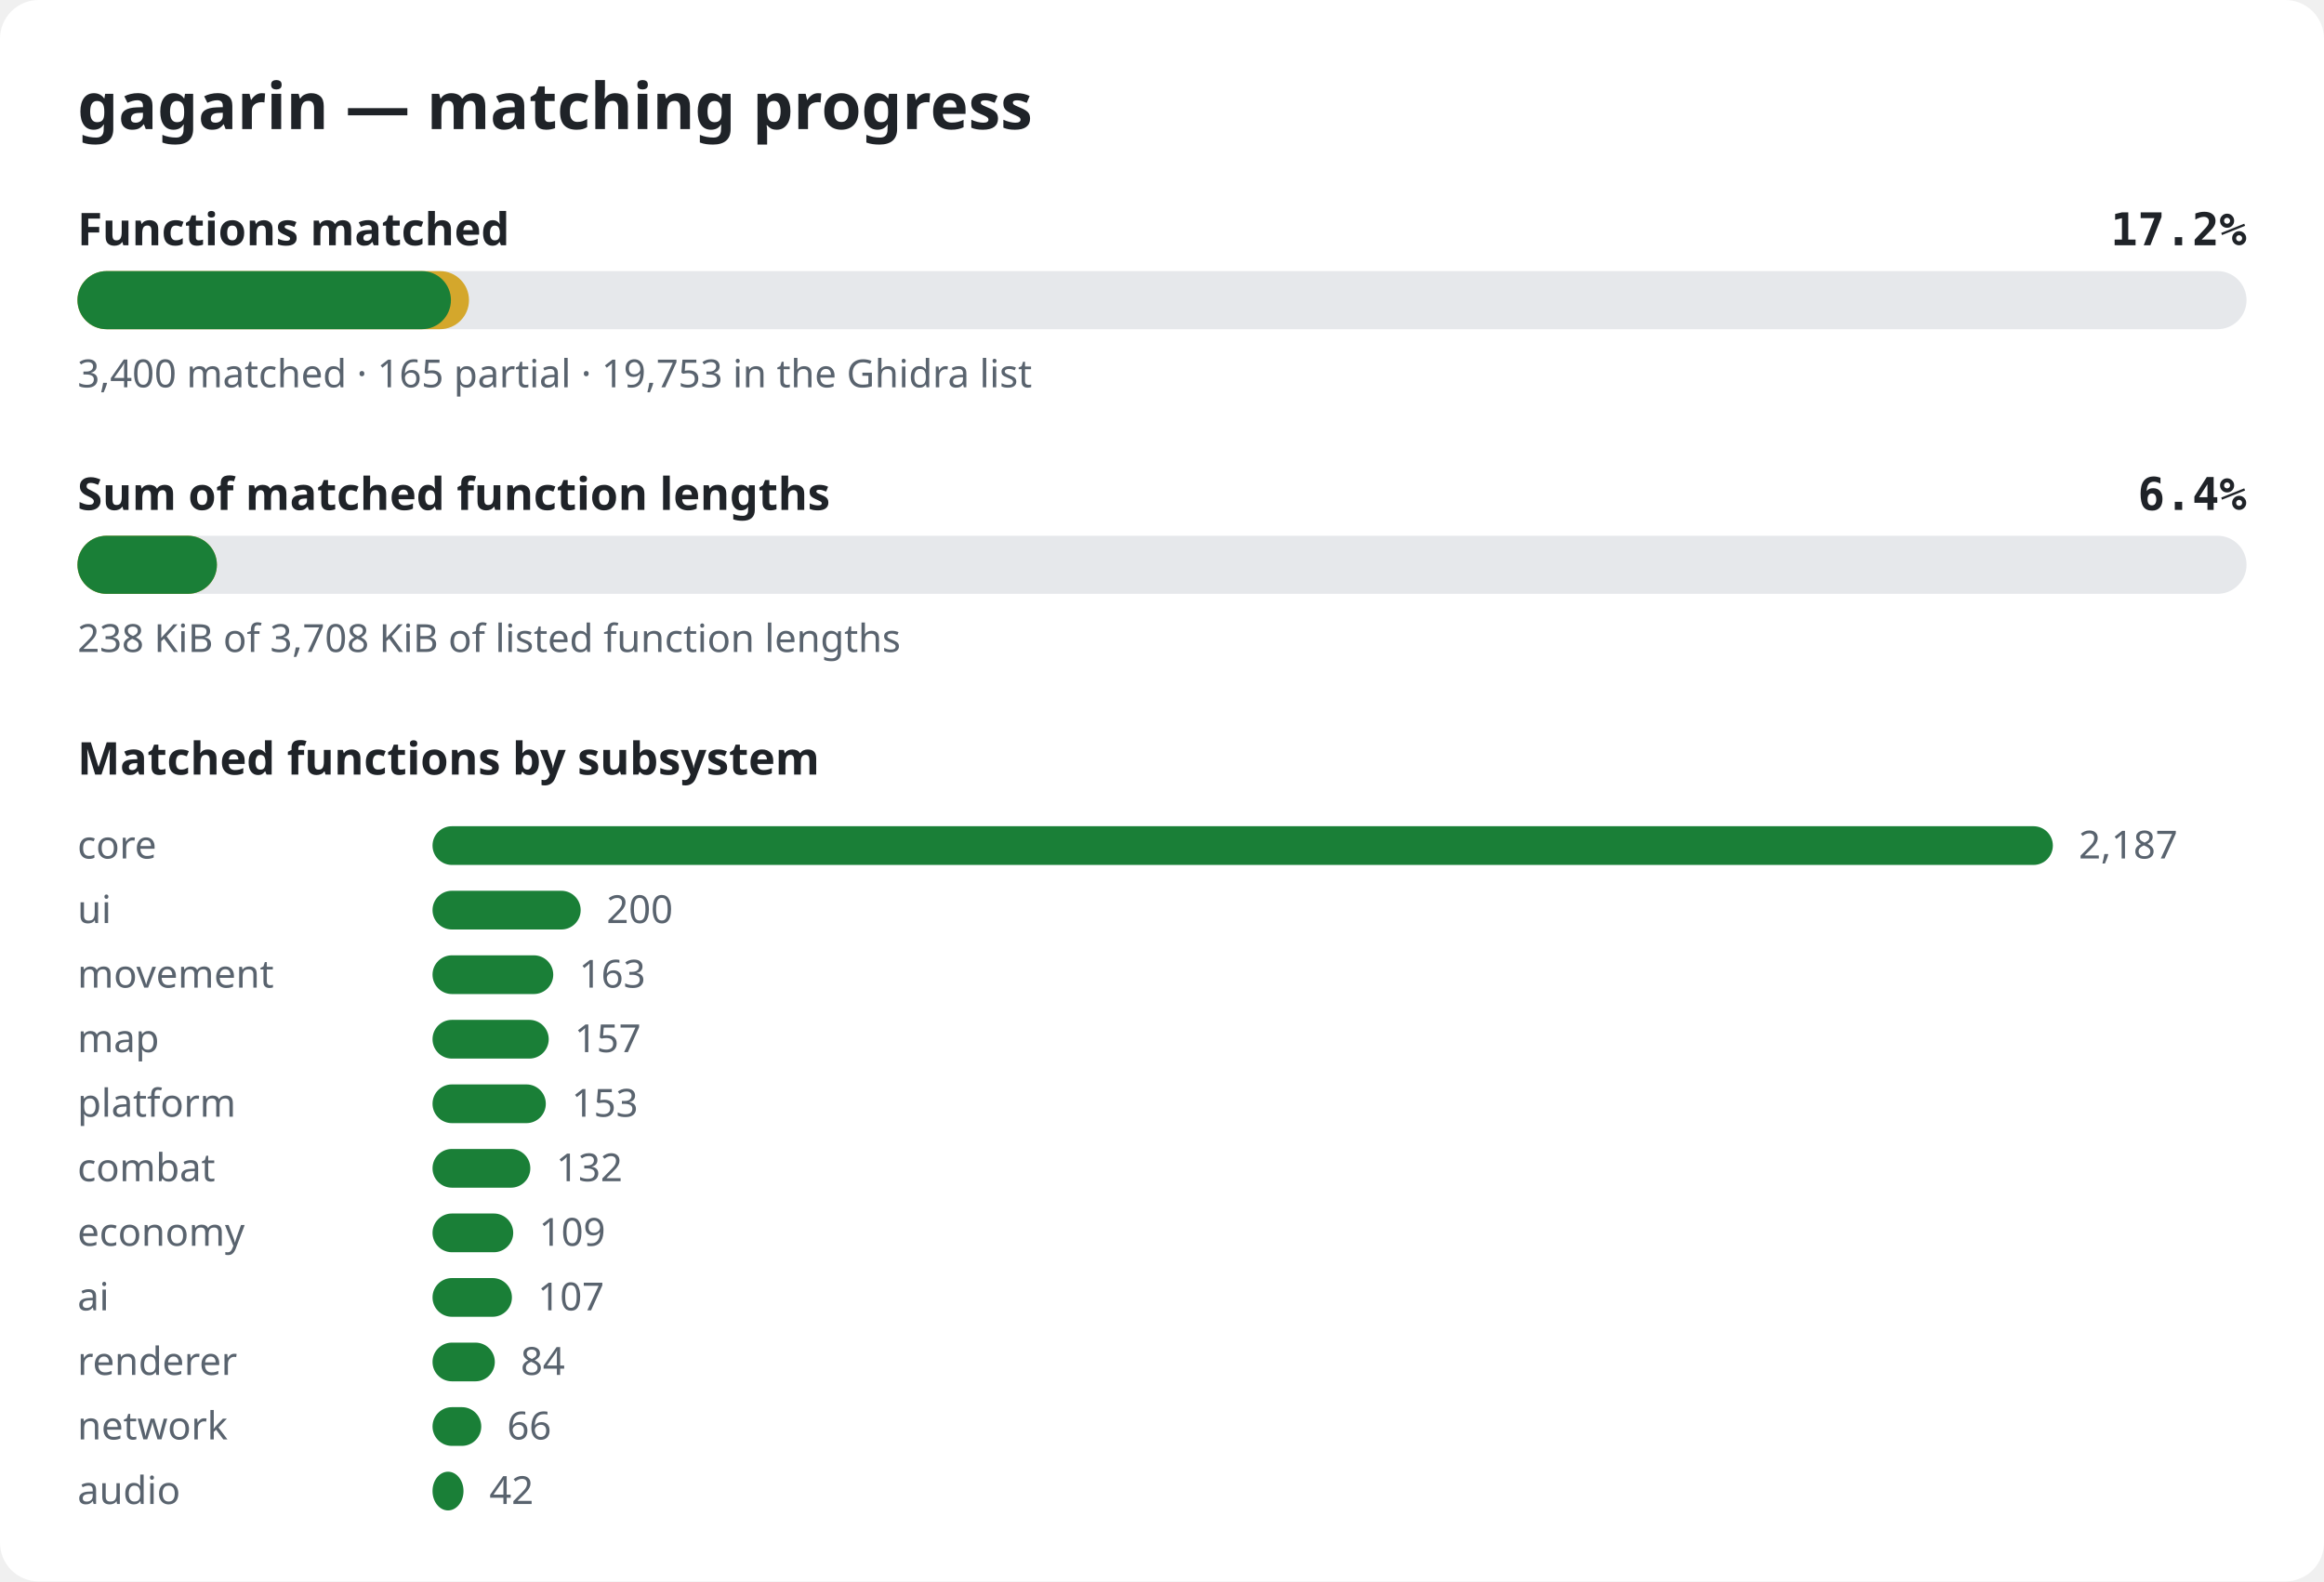
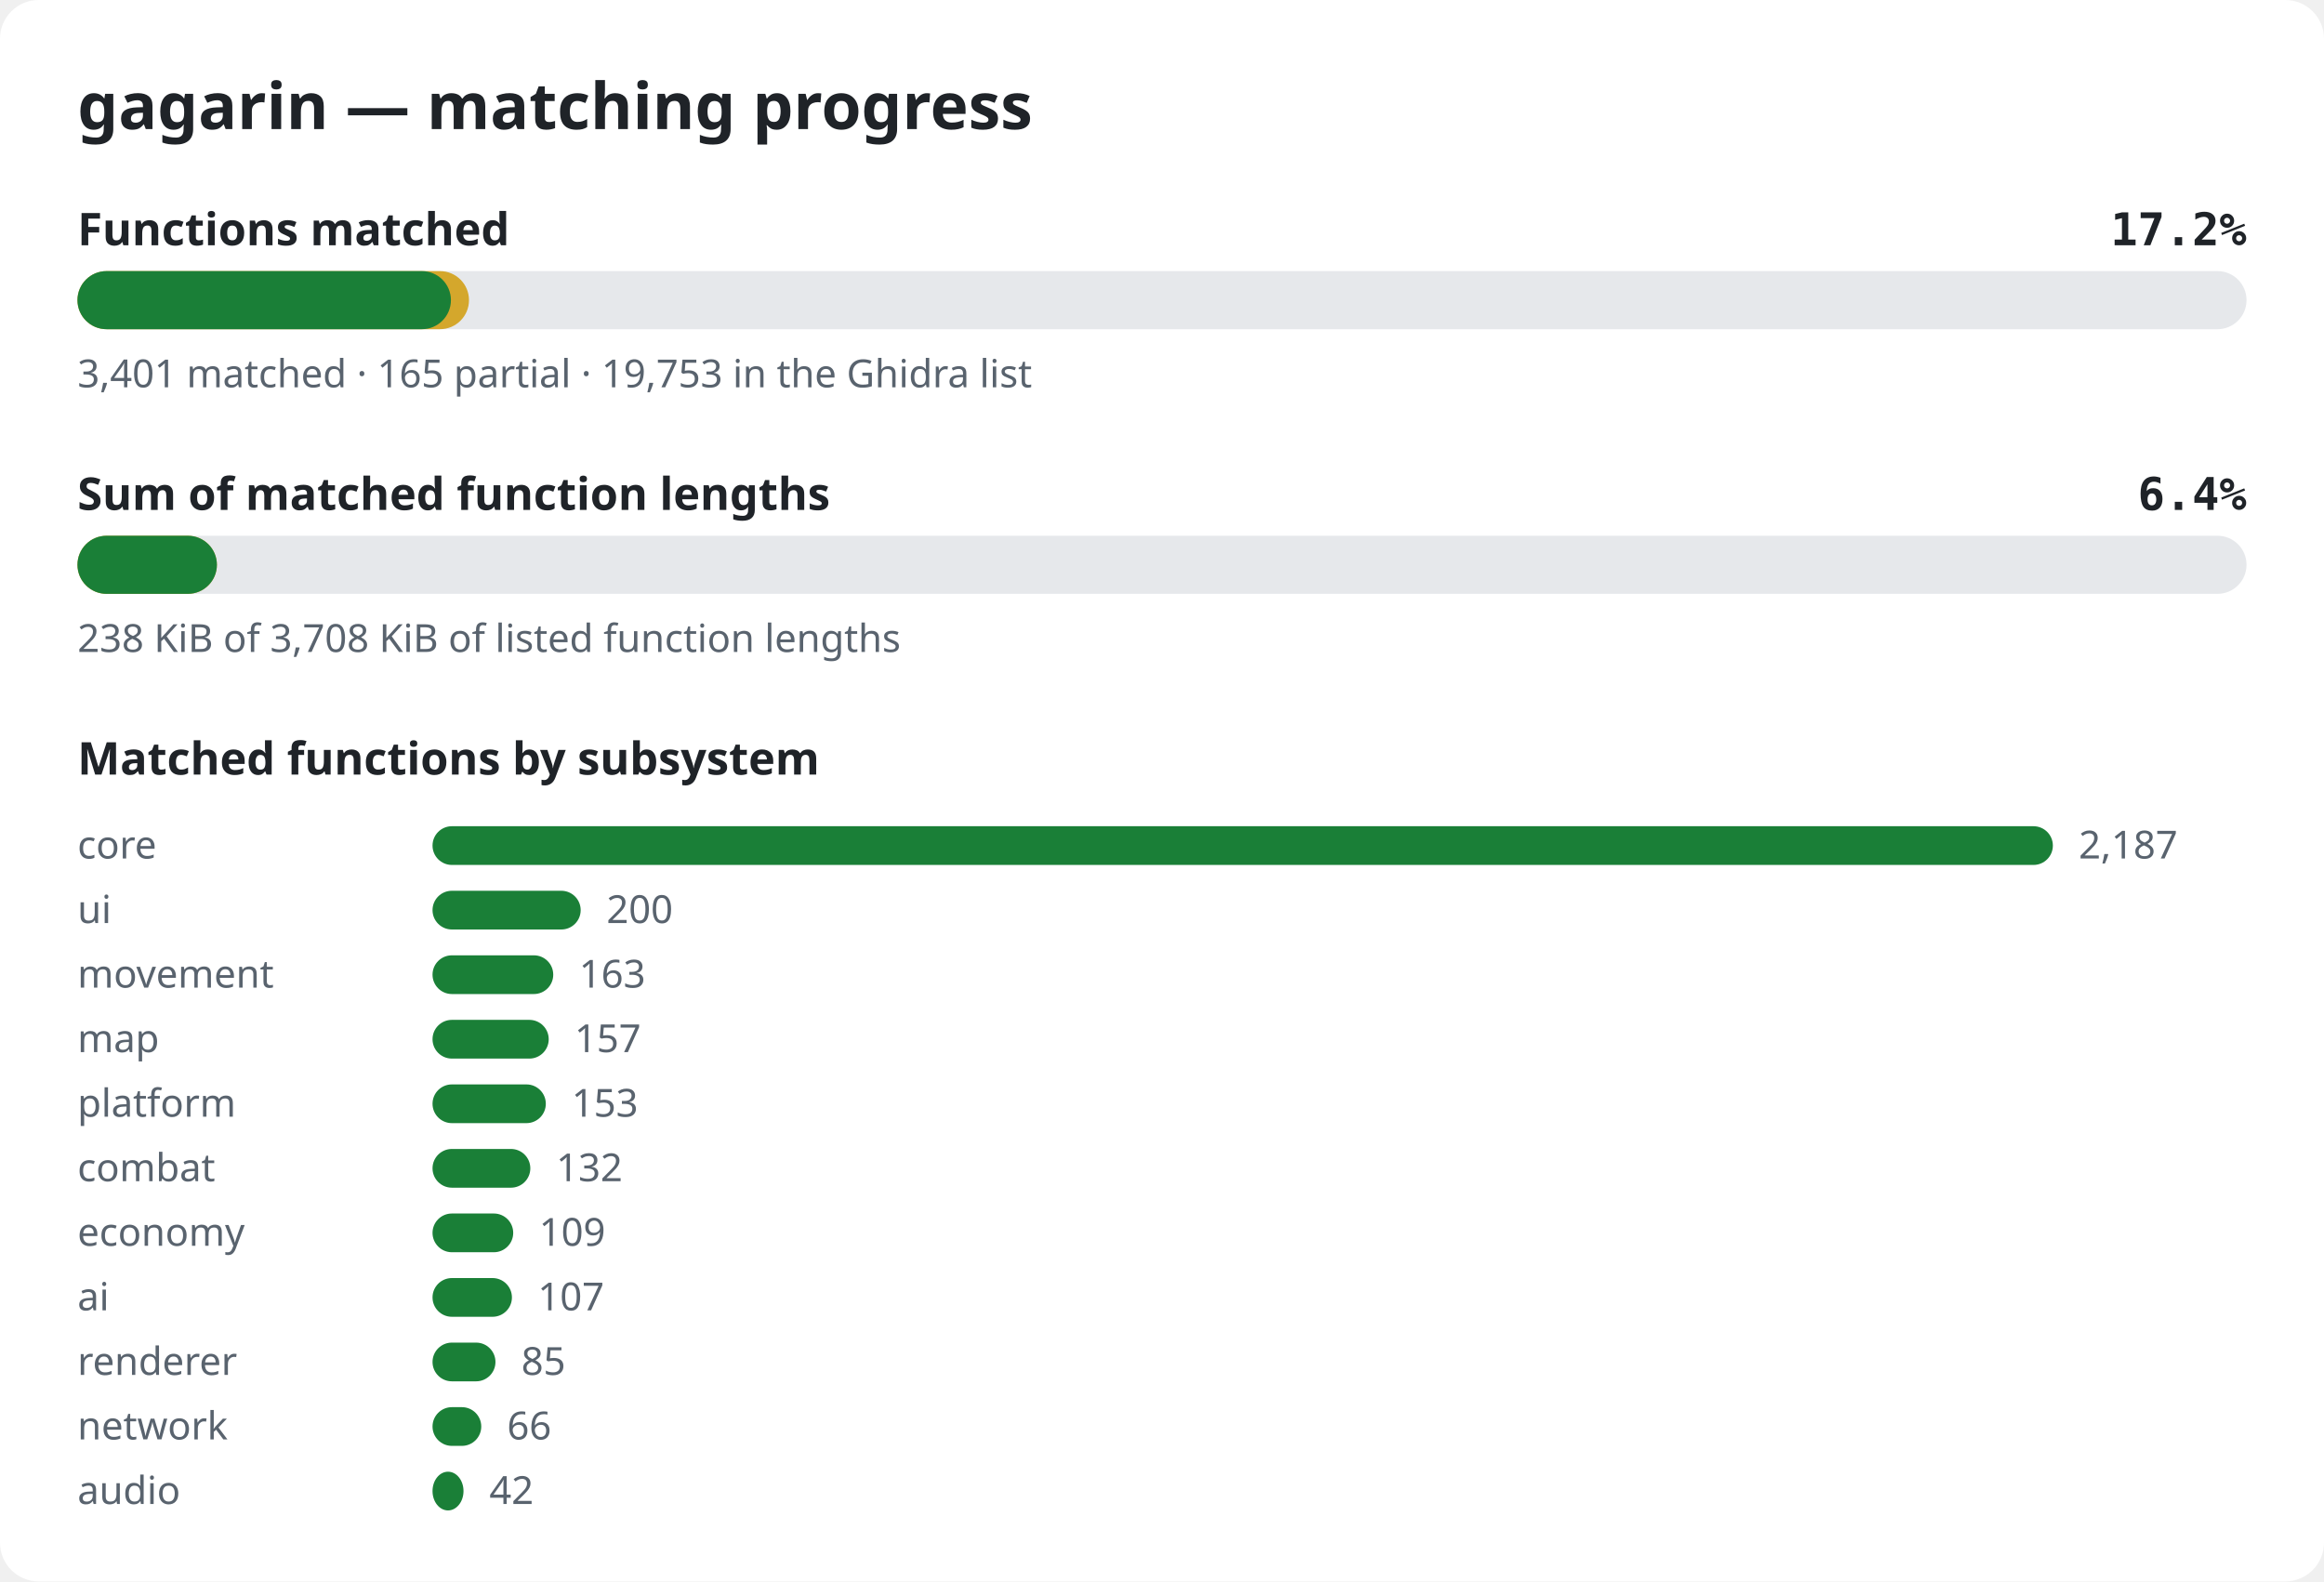
<svg xmlns="http://www.w3.org/2000/svg" width="720" height="490" viewBox="0 0 720 490" role="img" aria-label="gagarin matching progress">
  <style>.bg{fill:#ffffff}.title{font:600 20px sans-serif;fill:#1f2328}.label{font:600 14px sans-serif;fill:#1f2328}.pct{font:600 14px monospace;fill:#1f2328}.note{font:12px sans-serif;fill:#59636e}.track{fill:#e6e8eb}.done{fill:#1a7f37}.partial{fill:#d4a72c}@media (prefers-color-scheme: dark){.bg{fill:#0d1117}.title,.label,.pct{fill:#e6edf3}.note{fill:#9198a1}.track{fill:#262c36}.done{fill:#3fb950}.partial{fill:#d29922}}</style>
  <rect width="720" height="490" rx="12" class="bg" />
  <text x="24" y="40" class="title">gagarin — matching progress</text>
  <text x="24" y="76" class="label">Functions matched</text>
  <text x="696" y="76" class="pct" text-anchor="end">17.2%</text>
  <rect x="24" y="84" width="672" height="18" rx="9" class="track" />
  <rect x="24" y="84" width="121.3" height="18" rx="9" class="partial" />
  <rect x="24" y="84" width="115.7" height="18" rx="9" class="done" />
-   <text x="24" y="120" class="note">3,400 matched · 165 partial · 19,753 in the Ghidra list</text>
+   <text x="24" y="120" class="note">3,401 matched · 165 partial · 19,753 in the Ghidra list</text>
  <text x="24" y="158" class="label">Sum of matched function lengths</text>
  <text x="696" y="158" class="pct" text-anchor="end">6.4%</text>
  <rect x="24" y="166" width="672" height="18" rx="9" class="track" />
  <rect x="24" y="166" width="43.2" height="18" rx="9" class="partial" />
  <rect x="24" y="166" width="43.2" height="18" rx="9" class="done" />
  <text x="24" y="202" class="note">238 KiB of 3,708 KiB of listed function lengths</text>
  <text x="24" y="240" class="label">Matched functions by subsystem</text>
  <text x="24" y="266" class="note">core</text>
  <rect x="134" y="256" width="502.0" height="12" rx="6" class="done" />
  <text x="644.0" y="266" class="note">2,187</text>
  <text x="24" y="286" class="note">ui</text>
  <rect x="134" y="276" width="45.9" height="12" rx="6" class="done" />
  <text x="187.9" y="286" class="note">200</text>
  <text x="24" y="306" class="note">movement</text>
  <rect x="134" y="296" width="37.4" height="12" rx="6" class="done" />
  <text x="179.4" y="306" class="note">163</text>
  <text x="24" y="326" class="note">map</text>
  <rect x="134" y="316" width="36.0" height="12" rx="6" class="done" />
  <text x="178.0" y="326" class="note">157</text>
  <text x="24" y="346" class="note">platform</text>
  <rect x="134" y="336" width="35.1" height="12" rx="6" class="done" />
  <text x="177.1" y="346" class="note">153</text>
  <text x="24" y="366" class="note">combat</text>
  <rect x="134" y="356" width="30.3" height="12" rx="6" class="done" />
  <text x="172.3" y="366" class="note">132</text>
  <text x="24" y="386" class="note">economy</text>
  <rect x="134" y="376" width="25.0" height="12" rx="6" class="done" />
  <text x="167.0" y="386" class="note">109</text>
  <text x="24" y="406" class="note">ai</text>
  <rect x="134" y="396" width="24.6" height="12" rx="6" class="done" />
  <text x="166.6" y="406" class="note">107</text>
  <text x="24" y="426" class="note">renderer</text>
-   <rect x="134" y="416" width="19.3" height="12" rx="6" class="done" />
-   <text x="161.3" y="426" class="note">84</text>
+   <rect x="134" y="416" width="19.5" height="12" rx="6" class="done" />
+   <text x="161.5" y="426" class="note">85</text>
  <text x="24" y="446" class="note">network</text>
  <rect x="134" y="436" width="15.1" height="12" rx="6" class="done" />
  <text x="157.1" y="446" class="note">66</text>
  <text x="24" y="466" class="note">audio</text>
  <rect x="134" y="456" width="9.6" height="12" rx="6" class="done" />
  <text x="151.6" y="466" class="note">42</text>
</svg>
